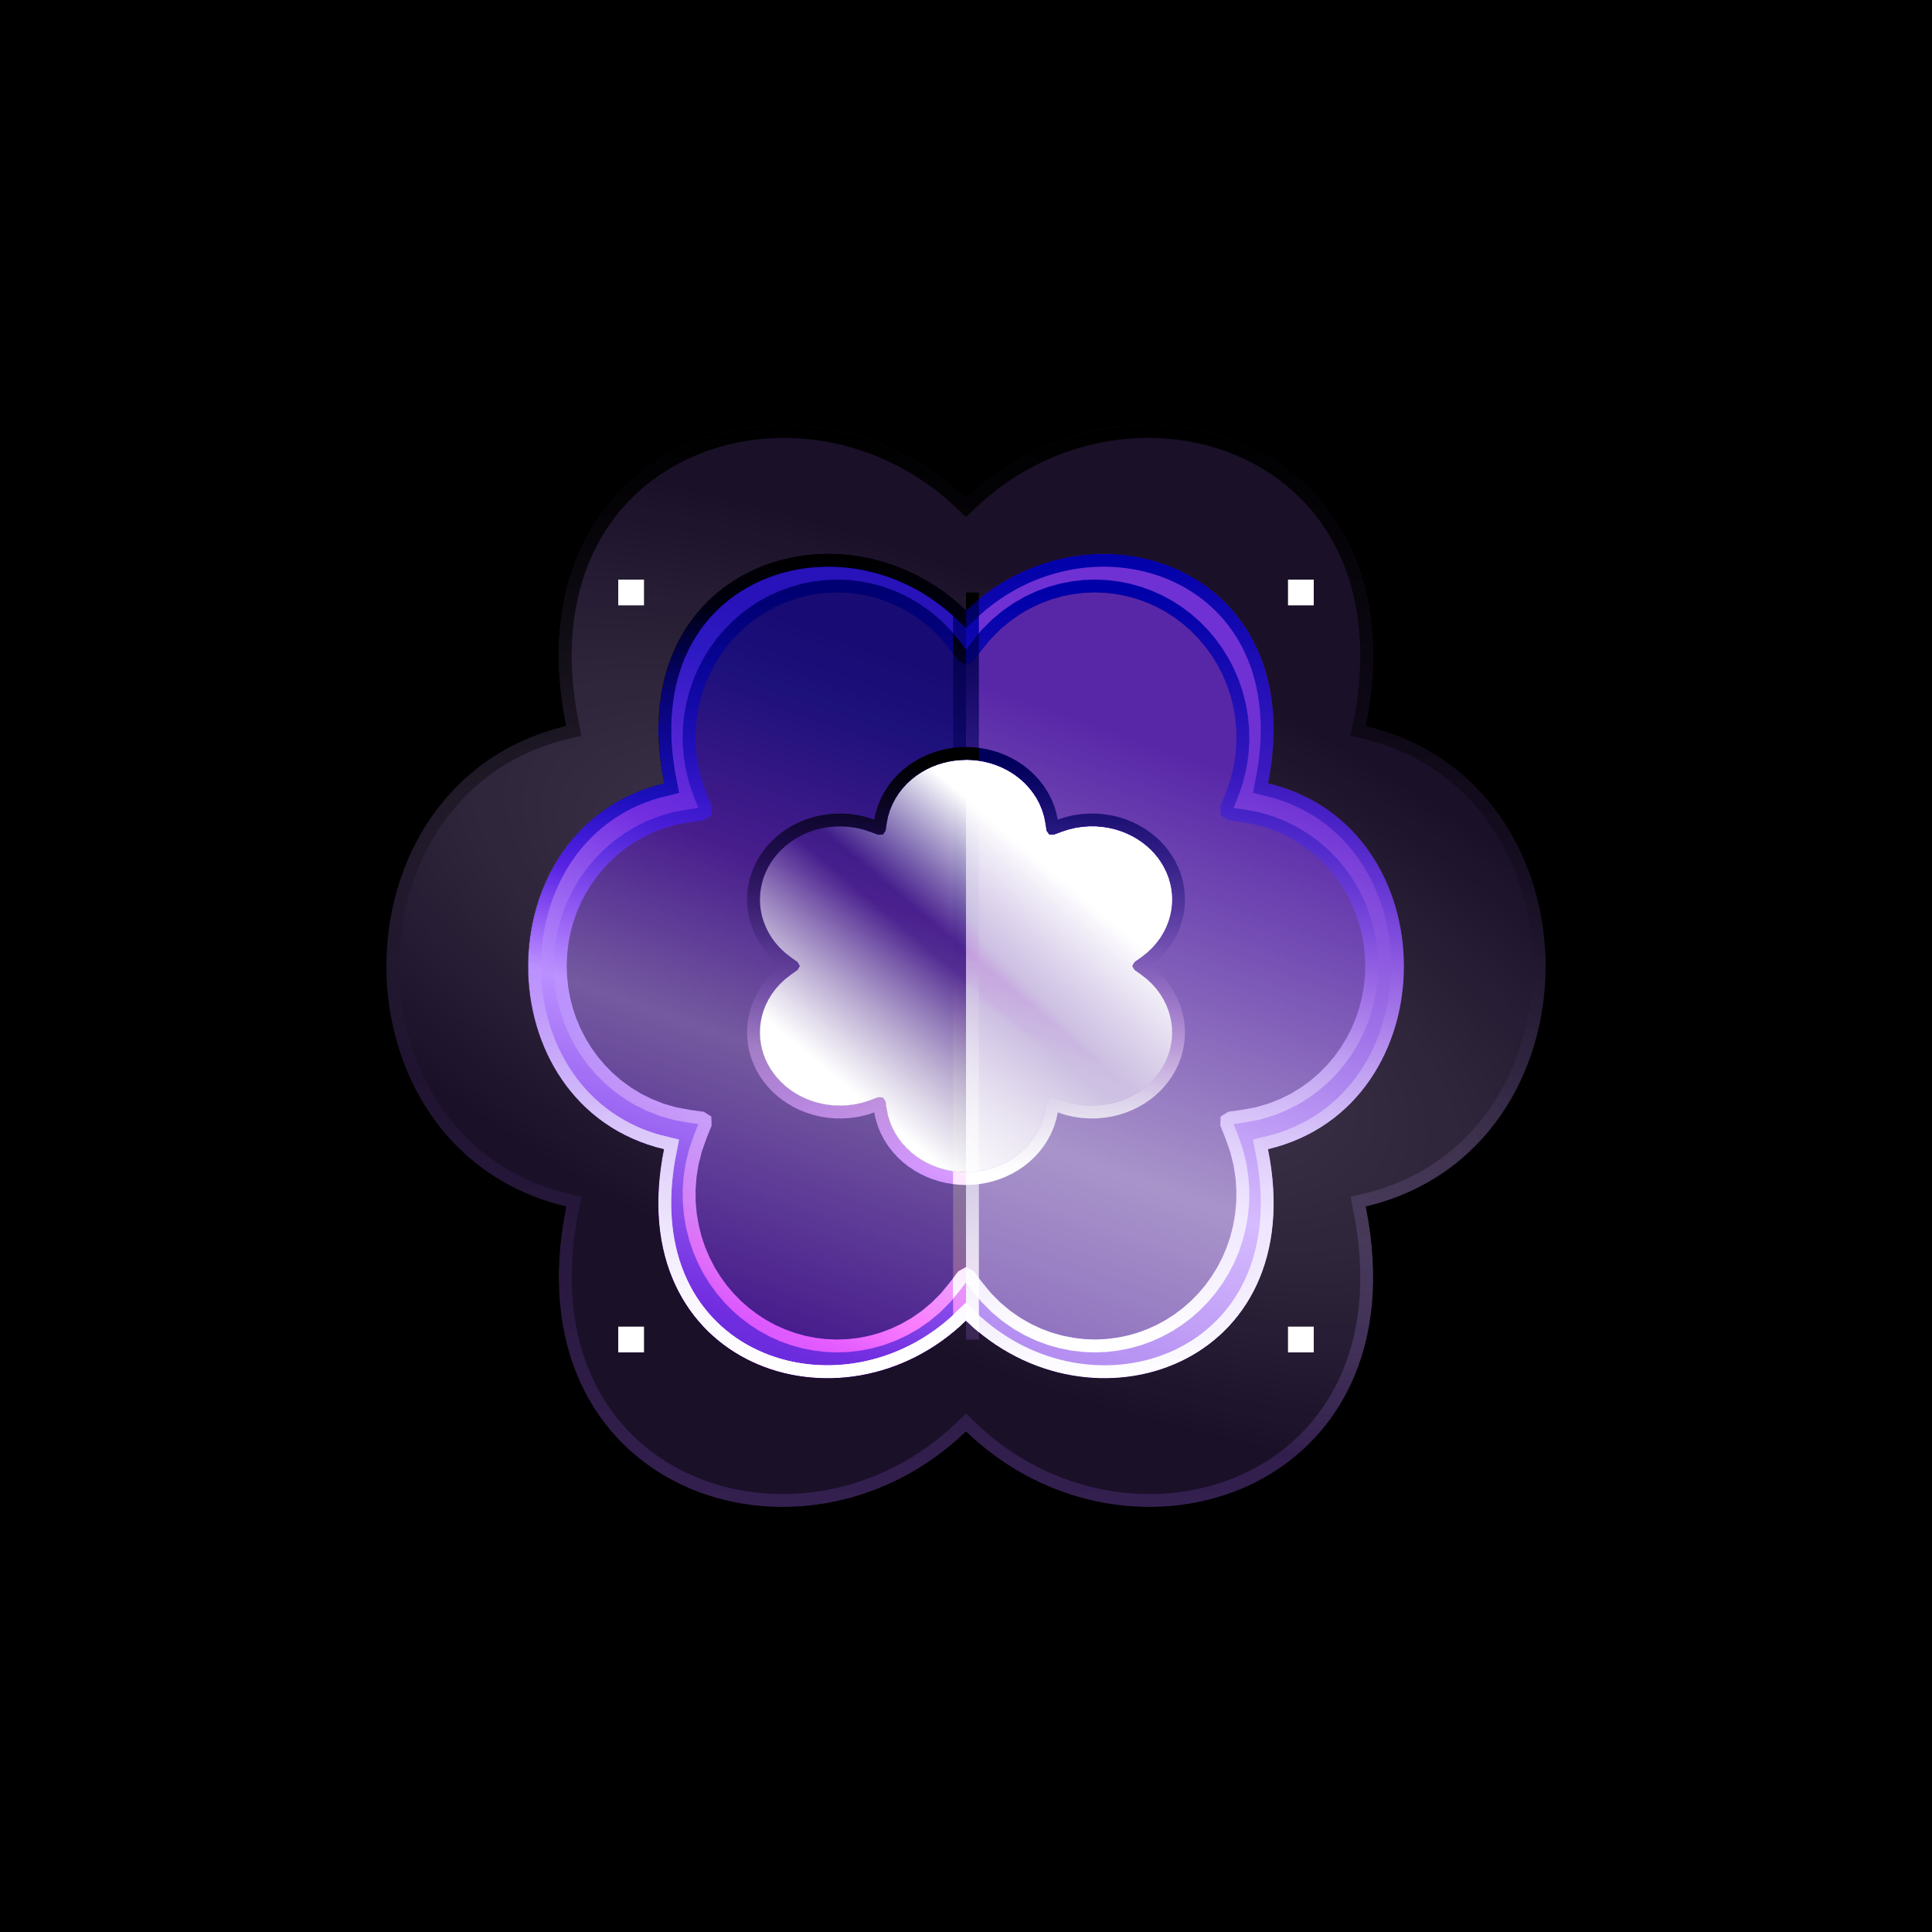
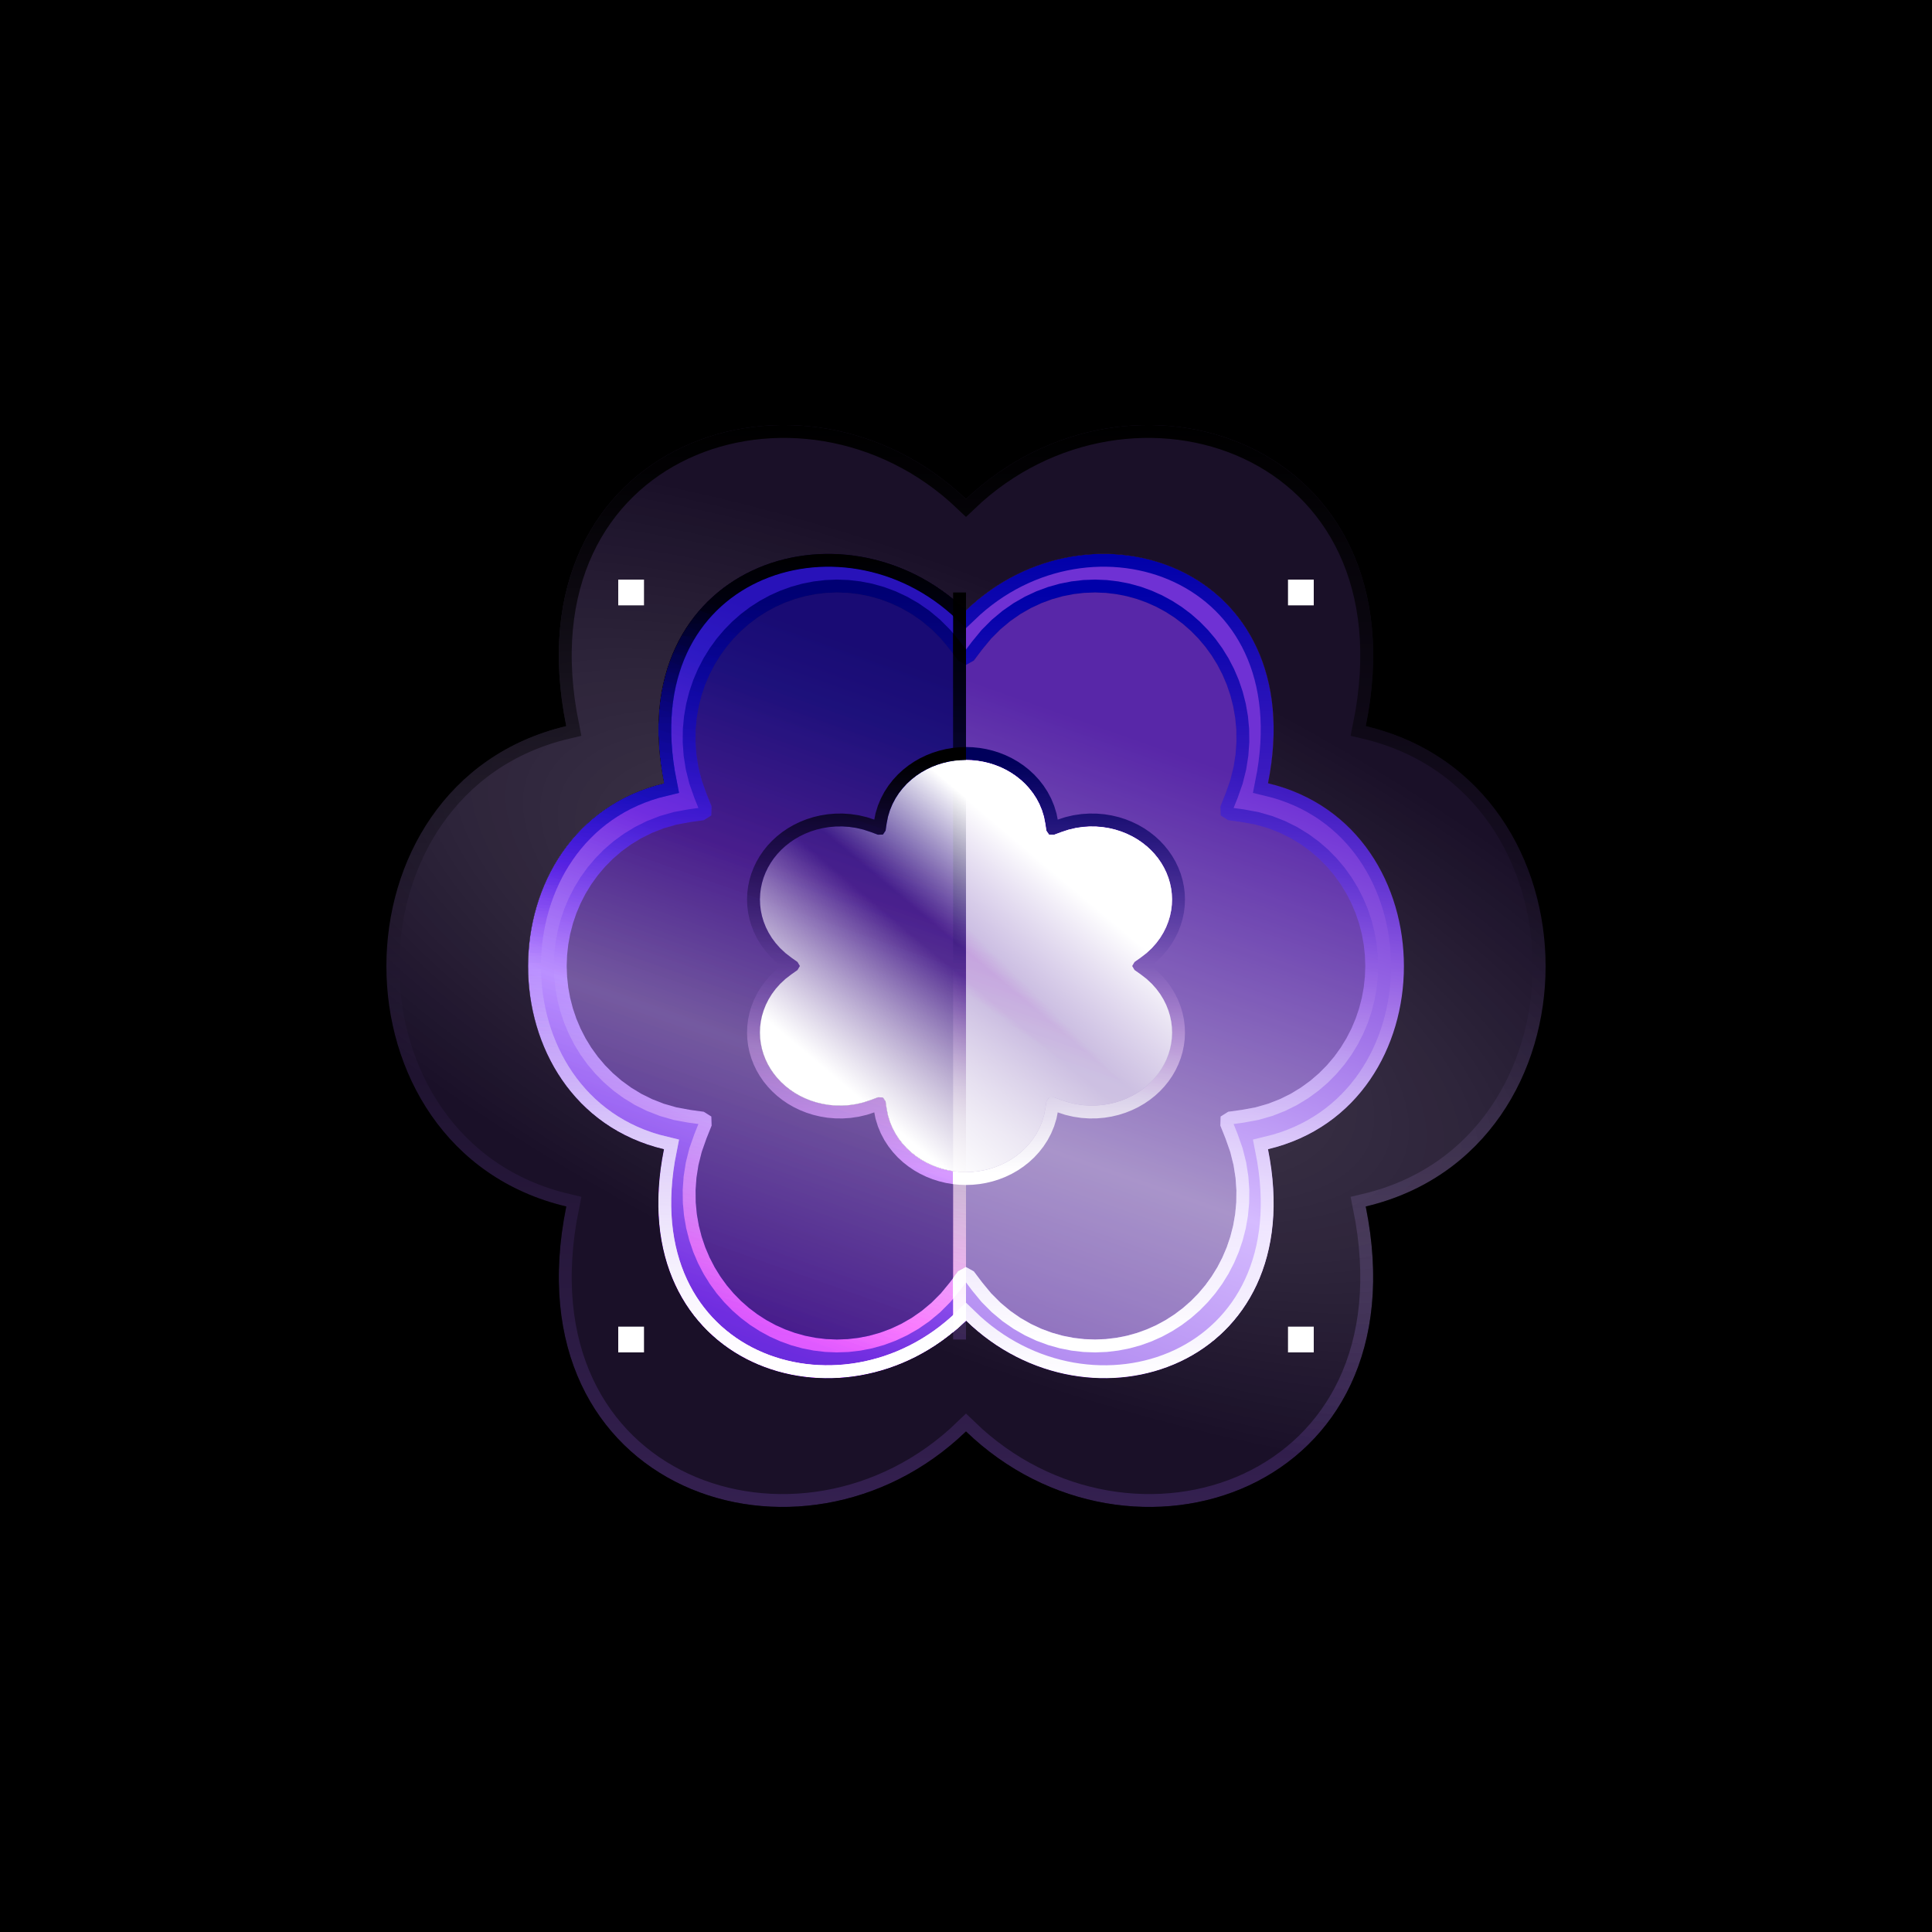
<svg xmlns="http://www.w3.org/2000/svg" width="150" height="150" viewBox="0 0 150 150" fill="none" data-name="D_5 Veteran 500">
  <defs>
    <radialGradient id="hb5r1" cx="0" cy="0" r="1" gradientUnits="userSpaceOnUse" gradientTransform="matrix(-22.143 21 -66.065 -34.133 75 75)">
      <stop stop-color="#FFFFFF" />
      <stop offset="1" stop-color="#FFFFFF" stop-opacity="0" />
    </radialGradient>
    <linearGradient id="hb5g3" x1="75" y1="33" x2="75" y2="117" gradientUnits="userSpaceOnUse">
      <stop offset="0" stop-color="#000000" />
      <stop offset="1" stop-color="#FFFFFF" />
    </linearGradient>
    <clipPath id="hb5c2">
      <path d="M75 38.753C87.724 26.637 110.534 34.19 106.034 56.377C124.655 60.784 124.655 89.265 106.034 93.671C110.534 115.858 87.724 123.411 75 111.137C62.276 123.411 39.466 115.858 43.966 93.671C25.345 89.265 25.345 60.784 43.966 56.377C39.466 34.19 62.276 26.637 75 38.753Z" />
    </clipPath>
    <linearGradient id="hb5l4" x1="96.104" y1="60.136" x2="70.013" y2="134.164" gradientUnits="userSpaceOnUse">
      <stop offset="0" stop-color="#6F31D4" />
      <stop offset="0.412" stop-color="#D5BBFF" />
      <stop offset="1" stop-color="#6F31D4" />
    </linearGradient>
    <linearGradient id="hb5g6" x1="75" y1="43" x2="75" y2="107" gradientUnits="userSpaceOnUse">
      <stop offset="0" stop-color="#000000" />
      <stop offset="1" stop-color="#FFFFFF" />
    </linearGradient>
    <clipPath id="hb5c5">
      <path d="M75 47.383C84.614 38.152 101.848 43.907 98.448 60.811C112.517 64.169 112.517 85.868 98.448 89.225C101.848 106.13 84.614 111.885 75 102.533C65.386 111.885 48.152 106.13 51.552 89.225C37.483 85.868 37.483 64.169 51.552 60.811C48.152 43.907 65.386 38.152 75 47.383Z" />
    </clipPath>
    <linearGradient id="hb5g8" x1="75" y1="43" x2="75" y2="107" gradientUnits="userSpaceOnUse">
      <stop offset="0" stop-color="#000000" />
      <stop offset="1" stop-color="#FFFFFF" />
    </linearGradient>
    <clipPath id="hb5c7">
      <path d="M75 102.533C65.386 111.885 48.152 106.13 51.552 89.225C37.483 85.868 37.483 64.169 51.552 60.811C48.152 43.907 65.386 38.152 75 47.383Z" />
    </clipPath>
    <linearGradient id="hb5g10" x1="75" y1="46" x2="75" y2="104" gradientUnits="userSpaceOnUse">
      <stop offset="0" stop-color="#000000" />
      <stop offset="1" stop-color="#FFFFFF" />
    </linearGradient>
    <clipPath id="hb5c9">
      <path d="M-10 -10H160V160H-10ZM75 51.624L75.606 51.291L76.258 50.428L76.953 49.584L77.684 48.853L78.443 48.22L79.226 47.676L80.029 47.216L80.847 46.834L81.676 46.527L82.512 46.292L83.352 46.127L84.192 46.03L85.029 46L85.858 46.034L86.677 46.132L87.483 46.291L88.271 46.509L89.039 46.787L89.783 47.12L90.5 47.509L91.187 47.951L91.842 48.444L92.46 48.986L93.039 49.576L93.576 50.21L94.068 50.888L94.512 51.606L94.904 52.363L95.243 53.157L95.523 53.984L95.743 54.843L95.898 55.732L95.984 56.648L95.995 57.59L95.927 58.557L95.772 59.546L95.519 60.56L95.153 61.599L94.749 62.608L94.77 63.312L95.355 63.683L96.41 63.829L97.472 64.024L98.456 64.306L99.37 64.663L100.222 65.086L101.012 65.568L101.744 66.102L102.419 66.683L103.035 67.308L103.595 67.97L104.097 68.667L104.541 69.394L104.926 70.146L105.254 70.921L105.522 71.715L105.731 72.523L105.88 73.343L105.97 74.17L106 75L105.97 75.83L105.88 76.657L105.731 77.477L105.522 78.285L105.254 79.079L104.926 79.854L104.541 80.606L104.097 81.333L103.595 82.03L103.035 82.692L102.419 83.317L101.744 83.898L101.012 84.432L100.222 84.914L99.37 85.337L98.456 85.694L97.472 85.976L96.41 86.171L95.355 86.317L94.77 86.688L94.749 87.392L95.153 88.401L95.519 89.44L95.772 90.454L95.927 91.443L95.995 92.41L95.984 93.352L95.898 94.268L95.743 95.157L95.523 96.016L95.243 96.843L94.904 97.637L94.512 98.394L94.068 99.112L93.576 99.79L93.039 100.424L92.46 101.014L91.842 101.556L91.187 102.049L90.5 102.491L89.783 102.88L89.039 103.213L88.271 103.491L87.483 103.709L86.677 103.868L85.858 103.966L85.029 104L84.192 103.97L83.352 103.873L82.512 103.708L81.676 103.473L80.847 103.166L80.029 102.784L79.226 102.324L78.443 101.78L77.684 101.147L76.953 100.416L76.258 99.572L75.606 98.709L75 98.376L74.394 98.709L73.742 99.572L73.047 100.416L72.316 101.147L71.557 101.78L70.774 102.324L69.971 102.784L69.153 103.166L68.324 103.473L67.488 103.708L66.648 103.873L65.808 103.97L64.971 104L64.142 103.966L63.323 103.868L62.517 103.709L61.729 103.491L60.961 103.213L60.217 102.88L59.5 102.491L58.813 102.049L58.158 101.556L57.54 101.014L56.961 100.424L56.424 99.79L55.932 99.112L55.488 98.394L55.096 97.637L54.757 96.843L54.477 96.016L54.257 95.157L54.102 94.268L54.016 93.352L54.005 92.41L54.073 91.443L54.228 90.454L54.481 89.44L54.847 88.401L55.251 87.392L55.23 86.688L54.645 86.317L53.59 86.171L52.528 85.976L51.544 85.694L50.63 85.337L49.778 84.914L48.988 84.432L48.256 83.898L47.581 83.317L46.965 82.692L46.405 82.03L45.903 81.333L45.459 80.606L45.074 79.854L44.746 79.079L44.478 78.285L44.269 77.477L44.12 76.657L44.03 75.83L44 75L44.03 74.17L44.12 73.343L44.269 72.523L44.478 71.715L44.746 70.921L45.074 70.146L45.459 69.394L45.903 68.667L46.405 67.97L46.965 67.308L47.581 66.683L48.256 66.102L48.988 65.568L49.778 65.086L50.63 64.663L51.544 64.306L52.528 64.024L53.59 63.829L54.645 63.683L55.23 63.312L55.251 62.608L54.847 61.599L54.481 60.56L54.228 59.546L54.073 58.557L54.005 57.59L54.016 56.648L54.102 55.732L54.257 54.843L54.477 53.984L54.757 53.157L55.096 52.363L55.488 51.606L55.932 50.888L56.424 50.21L56.961 49.576L57.54 48.986L58.158 48.444L58.813 47.951L59.5 47.509L60.217 47.12L60.961 46.787L61.729 46.509L62.517 46.291L63.323 46.132L64.142 46.034L64.971 46L65.808 46.03L66.648 46.127L67.488 46.292L68.324 46.527L69.153 46.834L69.971 47.216L70.774 47.676L71.557 48.22L72.316 48.853L73.047 49.584L73.742 50.428L74.394 51.291L75 51.624Z" clip-rule="evenodd" fill-rule="evenodd" />
    </clipPath>
    <linearGradient id="hb5g11" x1="75" y1="46" x2="75" y2="104" gradientUnits="userSpaceOnUse">
      <stop offset="0" stop-color="#000000" />
      <stop offset="1" stop-color="#FFFFFF" />
    </linearGradient>
    <linearGradient id="hb5q12" x1="82.008" y1="67.832" x2="67.096" y2="85.56" gradientUnits="userSpaceOnUse">
      <stop offset="0" stop-color="#FFFFFF" />
      <stop offset="0.395" stop-color="#FFFFFF" stop-opacity="0.01" />
      <stop offset="0.465" stop-color="#FFFFFF" stop-opacity="0.01" />
      <stop offset="1" stop-color="#FFFFFF" />
    </linearGradient>
    <linearGradient id="hb5g14" x1="75" y1="59" x2="75" y2="91" gradientUnits="userSpaceOnUse">
      <stop offset="0" stop-color="#000000" />
      <stop offset="1" stop-color="#FFFFFF" />
    </linearGradient>
    <clipPath id="hb5c13">
      <path d="M-10 -10H160V160H-10ZM75 59L75.458 59.015L75.914 59.062L76.366 59.139L76.812 59.247L77.25 59.385L77.678 59.554L78.093 59.753L78.494 59.982L78.878 60.241L79.244 60.53L79.589 60.848L79.909 61.196L80.204 61.574L80.47 61.982L80.703 62.422L80.9 62.894L81.056 63.402L81.163 63.949L81.244 64.494L81.449 64.796L81.837 64.807L82.394 64.599L82.967 64.41L83.526 64.279L84.072 64.199L84.605 64.164L85.125 64.17L85.631 64.214L86.121 64.294L86.595 64.407L87.051 64.552L87.489 64.727L87.907 64.929L88.303 65.158L88.677 65.412L89.027 65.689L89.353 65.988L89.652 66.308L89.924 66.645L90.167 67L90.382 67.37L90.566 67.754L90.719 68.151L90.84 68.557L90.927 68.973L90.981 69.396L91 69.824L90.983 70.256L90.93 70.689L90.839 71.123L90.709 71.554L90.54 71.982L90.329 72.404L90.075 72.819L89.775 73.223L89.426 73.615L89.023 73.992L88.557 74.351L88.081 74.687L87.897 75L88.081 75.313L88.557 75.649L89.023 76.008L89.426 76.385L89.775 76.777L90.075 77.181L90.329 77.596L90.54 78.018L90.709 78.446L90.839 78.877L90.93 79.311L90.983 79.744L91 80.176L90.981 80.604L90.927 81.027L90.84 81.443L90.719 81.849L90.566 82.246L90.382 82.63L90.167 83L89.924 83.355L89.652 83.692L89.353 84.012L89.027 84.311L88.677 84.588L88.303 84.842L87.907 85.071L87.489 85.273L87.051 85.448L86.595 85.593L86.121 85.706L85.631 85.786L85.125 85.83L84.605 85.836L84.072 85.801L83.526 85.721L82.967 85.59L82.394 85.401L81.837 85.193L81.449 85.204L81.244 85.506L81.163 86.051L81.056 86.598L80.9 87.106L80.703 87.578L80.47 88.018L80.204 88.426L79.909 88.804L79.589 89.152L79.244 89.47L78.878 89.759L78.494 90.018L78.093 90.247L77.678 90.446L77.25 90.615L76.812 90.753L76.366 90.861L75.914 90.938L75.458 90.985L75 91L74.542 90.985L74.086 90.938L73.634 90.861L73.188 90.753L72.75 90.615L72.322 90.446L71.907 90.247L71.506 90.018L71.122 89.759L70.756 89.47L70.411 89.152L70.091 88.804L69.796 88.426L69.53 88.018L69.297 87.578L69.1 87.106L68.944 86.598L68.837 86.051L68.756 85.506L68.551 85.204L68.163 85.193L67.606 85.401L67.033 85.59L66.474 85.721L65.928 85.801L65.395 85.836L64.875 85.83L64.369 85.786L63.879 85.706L63.405 85.593L62.949 85.448L62.511 85.273L62.093 85.071L61.697 84.842L61.323 84.588L60.973 84.311L60.647 84.012L60.348 83.692L60.076 83.355L59.833 83L59.618 82.63L59.434 82.246L59.281 81.849L59.16 81.443L59.073 81.027L59.019 80.604L59 80.176L59.017 79.744L59.07 79.311L59.161 78.877L59.291 78.446L59.46 78.018L59.671 77.596L59.925 77.181L60.225 76.777L60.574 76.385L60.977 76.008L61.443 75.649L61.919 75.313L62.103 75L61.919 74.687L61.443 74.351L60.977 73.992L60.574 73.615L60.225 73.223L59.925 72.819L59.671 72.404L59.46 71.982L59.291 71.554L59.161 71.123L59.07 70.689L59.017 70.256L59 69.824L59.019 69.396L59.073 68.973L59.16 68.557L59.281 68.151L59.434 67.754L59.618 67.37L59.833 67L60.076 66.645L60.348 66.308L60.647 65.988L60.973 65.689L61.323 65.412L61.697 65.158L62.093 64.929L62.511 64.727L62.949 64.552L63.405 64.407L63.879 64.294L64.369 64.214L64.875 64.17L65.395 64.164L65.928 64.199L66.474 64.279L67.033 64.41L67.606 64.599L68.163 64.807L68.551 64.796L68.756 64.494L68.837 63.949L68.944 63.402L69.1 62.894L69.297 62.422L69.53 61.982L69.796 61.574L70.091 61.196L70.411 60.848L70.756 60.53L71.122 60.241L71.506 59.982L71.907 59.753L72.322 59.554L72.75 59.385L73.188 59.247L73.634 59.139L74.086 59.062L74.542 59.015L75 59Z" clip-rule="evenodd" fill-rule="evenodd" />
    </clipPath>
  </defs>
  <rect width="150" height="150" fill="#000000" data-l="bg" />
  <path d="M75 38.753C87.724 26.637 110.534 34.19 106.034 56.377C124.655 60.784 124.655 89.265 106.034 93.671C110.534 115.858 87.724 123.411 75 111.137C62.276 123.411 39.466 115.858 43.966 93.671C25.345 89.265 25.345 60.784 43.966 56.377C39.466 34.19 62.276 26.637 75 38.753Z" fill="#A269FF" fill-opacity="0.16" data-n="1" data-l="Plate" />
  <path d="M75 38.753C87.724 26.637 110.534 34.19 106.034 56.377C124.655 60.784 124.655 89.265 106.034 93.671C110.534 115.858 87.724 123.411 75 111.137C62.276 123.411 39.466 115.858 43.966 93.671C25.345 89.265 25.345 60.784 43.966 56.377C39.466 34.19 62.276 26.637 75 38.753Z" fill="url(#hb5r1)" fill-opacity="0.2" data-n="1" data-l="Plate" />
  <path d="M75 38.753C87.724 26.637 110.534 34.19 106.034 56.377C124.655 60.784 124.655 89.265 106.034 93.671C110.534 115.858 87.724 123.411 75 111.137C62.276 123.411 39.466 115.858 43.966 93.671C25.345 89.265 25.345 60.784 43.966 56.377C39.466 34.19 62.276 26.637 75 38.753Z" fill="none" stroke="url(#hb5g3)" stroke-width="2" clip-path="url(#hb5c2)" style="mix-blend-mode:overlay" data-n="1" data-l="Plate" />
  <path d="M75 47.383C84.614 38.152 101.848 43.907 98.448 60.811C112.517 64.169 112.517 85.868 98.448 89.225C101.848 106.13 84.614 111.885 75 102.533C65.386 111.885 48.152 106.13 51.552 89.225C37.483 85.868 37.483 64.169 51.552 60.811C48.152 43.907 65.386 38.152 75 47.383Z" fill="url(#hb5l4)" data-n="2" data-l="Gem" />
  <path d="M75 47.383C84.614 38.152 101.848 43.907 98.448 60.811C112.517 64.169 112.517 85.868 98.448 89.225C101.848 106.13 84.614 111.885 75 102.533C65.386 111.885 48.152 106.13 51.552 89.225C37.483 85.868 37.483 64.169 51.552 60.811C48.152 43.907 65.386 38.152 75 47.383Z" fill="none" stroke="url(#hb5g6)" stroke-width="2" clip-path="url(#hb5c5)" style="mix-blend-mode:overlay" data-n="2" data-l="Gem" />
  <path d="M75 102.533C65.386 111.885 48.152 106.13 51.552 89.225C37.483 85.868 37.483 64.169 51.552 60.811C48.152 43.907 65.386 38.152 75 47.383Z" fill="#000000" fill-opacity="0.64" style="mix-blend-mode:overlay" data-n="3" data-l="Gem facet" />
  <path d="M75 102.533C65.386 111.885 48.152 106.13 51.552 89.225C37.483 85.868 37.483 64.169 51.552 60.811C48.152 43.907 65.386 38.152 75 47.383Z" fill="none" stroke="url(#hb5g8)" stroke-width="2" clip-path="url(#hb5c7)" style="mix-blend-mode:overlay" data-n="3" data-l="Gem facet" />
  <path d="M75 51.624L75.606 51.291L76.258 50.428L76.953 49.584L77.684 48.853L78.443 48.22L79.226 47.676L80.029 47.216L80.847 46.834L81.676 46.527L82.512 46.292L83.352 46.127L84.192 46.03L85.029 46L85.858 46.034L86.677 46.132L87.483 46.291L88.271 46.509L89.039 46.787L89.783 47.12L90.5 47.509L91.187 47.951L91.842 48.444L92.46 48.986L93.039 49.576L93.576 50.21L94.068 50.888L94.512 51.606L94.904 52.363L95.243 53.157L95.523 53.984L95.743 54.843L95.898 55.732L95.984 56.648L95.995 57.59L95.927 58.557L95.772 59.546L95.519 60.56L95.153 61.599L94.749 62.608L94.77 63.312L95.355 63.683L96.41 63.829L97.472 64.024L98.456 64.306L99.37 64.663L100.222 65.086L101.012 65.568L101.744 66.102L102.419 66.683L103.035 67.308L103.595 67.97L104.097 68.667L104.541 69.394L104.926 70.146L105.254 70.921L105.522 71.715L105.731 72.523L105.88 73.343L105.97 74.17L106 75L105.97 75.83L105.88 76.657L105.731 77.477L105.522 78.285L105.254 79.079L104.926 79.854L104.541 80.606L104.097 81.333L103.595 82.03L103.035 82.692L102.419 83.317L101.744 83.898L101.012 84.432L100.222 84.914L99.37 85.337L98.456 85.694L97.472 85.976L96.41 86.171L95.355 86.317L94.77 86.688L94.749 87.392L95.153 88.401L95.519 89.44L95.772 90.454L95.927 91.443L95.995 92.41L95.984 93.352L95.898 94.268L95.743 95.157L95.523 96.016L95.243 96.843L94.904 97.637L94.512 98.394L94.068 99.112L93.576 99.79L93.039 100.424L92.46 101.014L91.842 101.556L91.187 102.049L90.5 102.491L89.783 102.88L89.039 103.213L88.271 103.491L87.483 103.709L86.677 103.868L85.858 103.966L85.029 104L84.192 103.97L83.352 103.873L82.512 103.708L81.676 103.473L80.847 103.166L80.029 102.784L79.226 102.324L78.443 101.78L77.684 101.147L76.953 100.416L76.258 99.572L75.606 98.709L75 98.376L74.394 98.709L73.742 99.572L73.047 100.416L72.316 101.147L71.557 101.78L70.774 102.324L69.971 102.784L69.153 103.166L68.324 103.473L67.488 103.708L66.648 103.873L65.808 103.97L64.971 104L64.142 103.966L63.323 103.868L62.517 103.709L61.729 103.491L60.961 103.213L60.217 102.88L59.5 102.491L58.813 102.049L58.158 101.556L57.54 101.014L56.961 100.424L56.424 99.79L55.932 99.112L55.488 98.394L55.096 97.637L54.757 96.843L54.477 96.016L54.257 95.157L54.102 94.268L54.016 93.352L54.005 92.41L54.073 91.443L54.228 90.454L54.481 89.44L54.847 88.401L55.251 87.392L55.23 86.688L54.645 86.317L53.59 86.171L52.528 85.976L51.544 85.694L50.63 85.337L49.778 84.914L48.988 84.432L48.256 83.898L47.581 83.317L46.965 82.692L46.405 82.03L45.903 81.333L45.459 80.606L45.074 79.854L44.746 79.079L44.478 78.285L44.269 77.477L44.12 76.657L44.03 75.83L44 75L44.03 74.17L44.12 73.343L44.269 72.523L44.478 71.715L44.746 70.921L45.074 70.146L45.459 69.394L45.903 68.667L46.405 67.97L46.965 67.308L47.581 66.683L48.256 66.102L48.988 65.568L49.778 65.086L50.63 64.663L51.544 64.306L52.528 64.024L53.59 63.829L54.645 63.683L55.23 63.312L55.251 62.608L54.847 61.599L54.481 60.56L54.228 59.546L54.073 58.557L54.005 57.59L54.016 56.648L54.102 55.732L54.257 54.843L54.477 53.984L54.757 53.157L55.096 52.363L55.488 51.606L55.932 50.888L56.424 50.21L56.961 49.576L57.54 48.986L58.158 48.444L58.813 47.951L59.5 47.509L60.217 47.12L60.961 46.787L61.729 46.509L62.517 46.291L63.323 46.132L64.142 46.034L64.971 46L65.808 46.03L66.648 46.127L67.488 46.292L68.324 46.527L69.153 46.834L69.971 47.216L70.774 47.676L71.557 48.22L72.316 48.853L73.047 49.584L73.742 50.428L74.394 51.291L75 51.624Z" fill="#000000" fill-opacity="0.21" data-n="4" data-l="Recess" />
  <path d="M75 51.624L75.606 51.291L76.258 50.428L76.953 49.584L77.684 48.853L78.443 48.22L79.226 47.676L80.029 47.216L80.847 46.834L81.676 46.527L82.512 46.292L83.352 46.127L84.192 46.03L85.029 46L85.858 46.034L86.677 46.132L87.483 46.291L88.271 46.509L89.039 46.787L89.783 47.12L90.5 47.509L91.187 47.951L91.842 48.444L92.46 48.986L93.039 49.576L93.576 50.21L94.068 50.888L94.512 51.606L94.904 52.363L95.243 53.157L95.523 53.984L95.743 54.843L95.898 55.732L95.984 56.648L95.995 57.59L95.927 58.557L95.772 59.546L95.519 60.56L95.153 61.599L94.749 62.608L94.77 63.312L95.355 63.683L96.41 63.829L97.472 64.024L98.456 64.306L99.37 64.663L100.222 65.086L101.012 65.568L101.744 66.102L102.419 66.683L103.035 67.308L103.595 67.97L104.097 68.667L104.541 69.394L104.926 70.146L105.254 70.921L105.522 71.715L105.731 72.523L105.88 73.343L105.97 74.17L106 75L105.97 75.83L105.88 76.657L105.731 77.477L105.522 78.285L105.254 79.079L104.926 79.854L104.541 80.606L104.097 81.333L103.595 82.03L103.035 82.692L102.419 83.317L101.744 83.898L101.012 84.432L100.222 84.914L99.37 85.337L98.456 85.694L97.472 85.976L96.41 86.171L95.355 86.317L94.77 86.688L94.749 87.392L95.153 88.401L95.519 89.44L95.772 90.454L95.927 91.443L95.995 92.41L95.984 93.352L95.898 94.268L95.743 95.157L95.523 96.016L95.243 96.843L94.904 97.637L94.512 98.394L94.068 99.112L93.576 99.79L93.039 100.424L92.46 101.014L91.842 101.556L91.187 102.049L90.5 102.491L89.783 102.88L89.039 103.213L88.271 103.491L87.483 103.709L86.677 103.868L85.858 103.966L85.029 104L84.192 103.97L83.352 103.873L82.512 103.708L81.676 103.473L80.847 103.166L80.029 102.784L79.226 102.324L78.443 101.78L77.684 101.147L76.953 100.416L76.258 99.572L75.606 98.709L75 98.376L74.394 98.709L73.742 99.572L73.047 100.416L72.316 101.147L71.557 101.78L70.774 102.324L69.971 102.784L69.153 103.166L68.324 103.473L67.488 103.708L66.648 103.873L65.808 103.97L64.971 104L64.142 103.966L63.323 103.868L62.517 103.709L61.729 103.491L60.961 103.213L60.217 102.88L59.5 102.491L58.813 102.049L58.158 101.556L57.54 101.014L56.961 100.424L56.424 99.79L55.932 99.112L55.488 98.394L55.096 97.637L54.757 96.843L54.477 96.016L54.257 95.157L54.102 94.268L54.016 93.352L54.005 92.41L54.073 91.443L54.228 90.454L54.481 89.44L54.847 88.401L55.251 87.392L55.23 86.688L54.645 86.317L53.59 86.171L52.528 85.976L51.544 85.694L50.63 85.337L49.778 84.914L48.988 84.432L48.256 83.898L47.581 83.317L46.965 82.692L46.405 82.03L45.903 81.333L45.459 80.606L45.074 79.854L44.746 79.079L44.478 78.285L44.269 77.477L44.12 76.657L44.03 75.83L44 75L44.03 74.17L44.12 73.343L44.269 72.523L44.478 71.715L44.746 70.921L45.074 70.146L45.459 69.394L45.903 68.667L46.405 67.97L46.965 67.308L47.581 66.683L48.256 66.102L48.988 65.568L49.778 65.086L50.63 64.663L51.544 64.306L52.528 64.024L53.59 63.829L54.645 63.683L55.23 63.312L55.251 62.608L54.847 61.599L54.481 60.56L54.228 59.546L54.073 58.557L54.005 57.59L54.016 56.648L54.102 55.732L54.257 54.843L54.477 53.984L54.757 53.157L55.096 52.363L55.488 51.606L55.932 50.888L56.424 50.21L56.961 49.576L57.54 48.986L58.158 48.444L58.813 47.951L59.5 47.509L60.217 47.12L60.961 46.787L61.729 46.509L62.517 46.291L63.323 46.132L64.142 46.034L64.971 46L65.808 46.03L66.648 46.127L67.488 46.292L68.324 46.527L69.153 46.834L69.971 47.216L70.774 47.676L71.557 48.22L72.316 48.853L73.047 49.584L73.742 50.428L74.394 51.291L75 51.624Z" fill="none" stroke="url(#hb5g10)" stroke-width="2" clip-path="url(#hb5c9)" style="mix-blend-mode:overlay" data-n="4" data-l="Recess" />
  <path d="M75 51.624L75 51.291L75 50.428L75 49.584L75 48.853L75 48.22L75 47.676L75 47.216L75 46.834L75 46.527L75 46.292L75 46.127L75 46.03L75 46L75 46.034L75 46.132L75 46.291L75 46.509L75 46.787L75 47.12L75 47.509L75 47.951L75 48.444L75 48.986L75 49.576L75 50.21L75 50.888L75 51.606L75 52.363L75 53.157L75 53.984L75 54.843L75 55.732L75 56.648L75 57.59L75 58.557L75 59.546L75 60.56L75 61.599L75 62.608L75 63.312L75 63.683L75 63.829L75 64.024L75 64.306L75 64.663L75 65.086L75 65.568L75 66.102L75 66.683L75 67.308L75 67.97L75 68.667L75 69.394L75 70.146L75 70.921L75 71.715L75 72.523L75 73.343L75 74.17L75 75L75 75.83L75 76.657L75 77.477L75 78.285L75 79.079L75 79.854L75 80.606L75 81.333L75 82.03L75 82.692L75 83.317L75 83.898L75 84.432L75 84.914L75 85.337L75 85.694L75 85.976L75 86.171L75 86.317L75 86.688L75 87.392L75 88.401L75 89.44L75 90.454L75 91.443L75 92.41L75 93.352L75 94.268L75 95.157L75 96.016L75 96.843L75 97.637L75 98.394L75 99.112L75 99.79L75 100.424L75 101.014L75 101.556L75 102.049L75 102.491L75 102.88L75 103.213L75 103.491L75 103.709L75 103.868L75 103.966L75 104L75 103.97L75 103.873L75 103.708L75 103.473L75 103.166L75 102.784L75 102.324L75 101.78L75 101.147L75 100.416L75 99.572L75 98.709L75 98.376L74.394 98.709L73.742 99.572L73.047 100.416L72.316 101.147L71.557 101.78L70.774 102.324L69.971 102.784L69.153 103.166L68.324 103.473L67.488 103.708L66.648 103.873L65.808 103.97L64.971 104L64.142 103.966L63.323 103.868L62.517 103.709L61.729 103.491L60.961 103.213L60.217 102.88L59.5 102.491L58.813 102.049L58.158 101.556L57.54 101.014L56.961 100.424L56.424 99.79L55.932 99.112L55.488 98.394L55.096 97.637L54.757 96.843L54.477 96.016L54.257 95.157L54.102 94.268L54.016 93.352L54.005 92.41L54.073 91.443L54.228 90.454L54.481 89.44L54.847 88.401L55.251 87.392L55.23 86.688L54.645 86.317L53.59 86.171L52.528 85.976L51.544 85.694L50.63 85.337L49.778 84.914L48.988 84.432L48.256 83.898L47.581 83.317L46.965 82.692L46.405 82.03L45.903 81.333L45.459 80.606L45.074 79.854L44.746 79.079L44.478 78.285L44.269 77.477L44.12 76.657L44.03 75.83L44 75L44.03 74.17L44.12 73.343L44.269 72.523L44.478 71.715L44.746 70.921L45.074 70.146L45.459 69.394L45.903 68.667L46.405 67.97L46.965 67.308L47.581 66.683L48.256 66.102L48.988 65.568L49.778 65.086L50.63 64.663L51.544 64.306L52.528 64.024L53.59 63.829L54.645 63.683L55.23 63.312L55.251 62.608L54.847 61.599L54.481 60.56L54.228 59.546L54.073 58.557L54.005 57.59L54.016 56.648L54.102 55.732L54.257 54.843L54.477 53.984L54.757 53.157L55.096 52.363L55.488 51.606L55.932 50.888L56.424 50.21L56.961 49.576L57.54 48.986L58.158 48.444L58.813 47.951L59.5 47.509L60.217 47.12L60.961 46.787L61.729 46.509L62.517 46.291L63.323 46.132L64.142 46.034L64.971 46L65.808 46.03L66.648 46.127L67.488 46.292L68.324 46.527L69.153 46.834L69.971 47.216L70.774 47.676L71.557 48.22L72.316 48.853L73.047 49.584L73.742 50.428L74.394 51.291L75 51.624Z" fill="#000000" fill-opacity="0.21" data-n="5" data-l="Left facet" />
-   <path d="M75 46H76V104H75Z" fill="url(#hb5g11)" style="mix-blend-mode:overlay" data-n="6" data-l="Facet seam" />
+   <path d="M74 46H75V104H74Z" fill="url(#hb5g11)" style="mix-blend-mode:overlay" data-n="6" data-l="Facet seam" />
  <path d="M75 59L75.458 59.015L75.914 59.062L76.366 59.139L76.812 59.247L77.25 59.385L77.678 59.554L78.093 59.753L78.494 59.982L78.878 60.241L79.244 60.53L79.589 60.848L79.909 61.196L80.204 61.574L80.47 61.982L80.703 62.422L80.9 62.894L81.056 63.402L81.163 63.949L81.244 64.494L81.449 64.796L81.837 64.807L82.394 64.599L82.967 64.41L83.526 64.279L84.072 64.199L84.605 64.164L85.125 64.17L85.631 64.214L86.121 64.294L86.595 64.407L87.051 64.552L87.489 64.727L87.907 64.929L88.303 65.158L88.677 65.412L89.027 65.689L89.353 65.988L89.652 66.308L89.924 66.645L90.167 67L90.382 67.37L90.566 67.754L90.719 68.151L90.84 68.557L90.927 68.973L90.981 69.396L91 69.824L90.983 70.256L90.93 70.689L90.839 71.123L90.709 71.554L90.54 71.982L90.329 72.404L90.075 72.819L89.775 73.223L89.426 73.615L89.023 73.992L88.557 74.351L88.081 74.687L87.897 75L88.081 75.313L88.557 75.649L89.023 76.008L89.426 76.385L89.775 76.777L90.075 77.181L90.329 77.596L90.54 78.018L90.709 78.446L90.839 78.877L90.93 79.311L90.983 79.744L91 80.176L90.981 80.604L90.927 81.027L90.84 81.443L90.719 81.849L90.566 82.246L90.382 82.63L90.167 83L89.924 83.355L89.652 83.692L89.353 84.012L89.027 84.311L88.677 84.588L88.303 84.842L87.907 85.071L87.489 85.273L87.051 85.448L86.595 85.593L86.121 85.706L85.631 85.786L85.125 85.83L84.605 85.836L84.072 85.801L83.526 85.721L82.967 85.59L82.394 85.401L81.837 85.193L81.449 85.204L81.244 85.506L81.163 86.051L81.056 86.598L80.9 87.106L80.703 87.578L80.47 88.018L80.204 88.426L79.909 88.804L79.589 89.152L79.244 89.47L78.878 89.759L78.494 90.018L78.093 90.247L77.678 90.446L77.25 90.615L76.812 90.753L76.366 90.861L75.914 90.938L75.458 90.985L75 91L74.542 90.985L74.086 90.938L73.634 90.861L73.188 90.753L72.75 90.615L72.322 90.446L71.907 90.247L71.506 90.018L71.122 89.759L70.756 89.47L70.411 89.152L70.091 88.804L69.796 88.426L69.53 88.018L69.297 87.578L69.1 87.106L68.944 86.598L68.837 86.051L68.756 85.506L68.551 85.204L68.163 85.193L67.606 85.401L67.033 85.59L66.474 85.721L65.928 85.801L65.395 85.836L64.875 85.83L64.369 85.786L63.879 85.706L63.405 85.593L62.949 85.448L62.511 85.273L62.093 85.071L61.697 84.842L61.323 84.588L60.973 84.311L60.647 84.012L60.348 83.692L60.076 83.355L59.833 83L59.618 82.63L59.434 82.246L59.281 81.849L59.16 81.443L59.073 81.027L59.019 80.604L59 80.176L59.017 79.744L59.07 79.311L59.161 78.877L59.291 78.446L59.46 78.018L59.671 77.596L59.925 77.181L60.225 76.777L60.574 76.385L60.977 76.008L61.443 75.649L61.919 75.313L62.103 75L61.919 74.687L61.443 74.351L60.977 73.992L60.574 73.615L60.225 73.223L59.925 72.819L59.671 72.404L59.46 71.982L59.291 71.554L59.161 71.123L59.07 70.689L59.017 70.256L59 69.824L59.019 69.396L59.073 68.973L59.16 68.557L59.281 68.151L59.434 67.754L59.618 67.37L59.833 67L60.076 66.645L60.348 66.308L60.647 65.988L60.973 65.689L61.323 65.412L61.697 65.158L62.093 64.929L62.511 64.727L62.949 64.552L63.405 64.407L63.879 64.294L64.369 64.214L64.875 64.17L65.395 64.164L65.928 64.199L66.474 64.279L67.033 64.41L67.606 64.599L68.163 64.807L68.551 64.796L68.756 64.494L68.837 63.949L68.944 63.402L69.1 62.894L69.297 62.422L69.53 61.982L69.796 61.574L70.091 61.196L70.411 60.848L70.756 60.53L71.122 60.241L71.506 59.982L71.907 59.753L72.322 59.554L72.75 59.385L73.188 59.247L73.634 59.139L74.086 59.062L74.542 59.015L75 59Z" fill="url(#hb5q12)" data-n="7" data-l="Glass" />
  <path d="M75 59L75.458 59.015L75.914 59.062L76.366 59.139L76.812 59.247L77.25 59.385L77.678 59.554L78.093 59.753L78.494 59.982L78.878 60.241L79.244 60.53L79.589 60.848L79.909 61.196L80.204 61.574L80.47 61.982L80.703 62.422L80.9 62.894L81.056 63.402L81.163 63.949L81.244 64.494L81.449 64.796L81.837 64.807L82.394 64.599L82.967 64.41L83.526 64.279L84.072 64.199L84.605 64.164L85.125 64.17L85.631 64.214L86.121 64.294L86.595 64.407L87.051 64.552L87.489 64.727L87.907 64.929L88.303 65.158L88.677 65.412L89.027 65.689L89.353 65.988L89.652 66.308L89.924 66.645L90.167 67L90.382 67.37L90.566 67.754L90.719 68.151L90.84 68.557L90.927 68.973L90.981 69.396L91 69.824L90.983 70.256L90.93 70.689L90.839 71.123L90.709 71.554L90.54 71.982L90.329 72.404L90.075 72.819L89.775 73.223L89.426 73.615L89.023 73.992L88.557 74.351L88.081 74.687L87.897 75L88.081 75.313L88.557 75.649L89.023 76.008L89.426 76.385L89.775 76.777L90.075 77.181L90.329 77.596L90.54 78.018L90.709 78.446L90.839 78.877L90.93 79.311L90.983 79.744L91 80.176L90.981 80.604L90.927 81.027L90.84 81.443L90.719 81.849L90.566 82.246L90.382 82.63L90.167 83L89.924 83.355L89.652 83.692L89.353 84.012L89.027 84.311L88.677 84.588L88.303 84.842L87.907 85.071L87.489 85.273L87.051 85.448L86.595 85.593L86.121 85.706L85.631 85.786L85.125 85.83L84.605 85.836L84.072 85.801L83.526 85.721L82.967 85.59L82.394 85.401L81.837 85.193L81.449 85.204L81.244 85.506L81.163 86.051L81.056 86.598L80.9 87.106L80.703 87.578L80.47 88.018L80.204 88.426L79.909 88.804L79.589 89.152L79.244 89.47L78.878 89.759L78.494 90.018L78.093 90.247L77.678 90.446L77.25 90.615L76.812 90.753L76.366 90.861L75.914 90.938L75.458 90.985L75 91L74.542 90.985L74.086 90.938L73.634 90.861L73.188 90.753L72.75 90.615L72.322 90.446L71.907 90.247L71.506 90.018L71.122 89.759L70.756 89.47L70.411 89.152L70.091 88.804L69.796 88.426L69.53 88.018L69.297 87.578L69.1 87.106L68.944 86.598L68.837 86.051L68.756 85.506L68.551 85.204L68.163 85.193L67.606 85.401L67.033 85.59L66.474 85.721L65.928 85.801L65.395 85.836L64.875 85.83L64.369 85.786L63.879 85.706L63.405 85.593L62.949 85.448L62.511 85.273L62.093 85.071L61.697 84.842L61.323 84.588L60.973 84.311L60.647 84.012L60.348 83.692L60.076 83.355L59.833 83L59.618 82.63L59.434 82.246L59.281 81.849L59.16 81.443L59.073 81.027L59.019 80.604L59 80.176L59.017 79.744L59.07 79.311L59.161 78.877L59.291 78.446L59.46 78.018L59.671 77.596L59.925 77.181L60.225 76.777L60.574 76.385L60.977 76.008L61.443 75.649L61.919 75.313L62.103 75L61.919 74.687L61.443 74.351L60.977 73.992L60.574 73.615L60.225 73.223L59.925 72.819L59.671 72.404L59.46 71.982L59.291 71.554L59.161 71.123L59.07 70.689L59.017 70.256L59 69.824L59.019 69.396L59.073 68.973L59.16 68.557L59.281 68.151L59.434 67.754L59.618 67.37L59.833 67L60.076 66.645L60.348 66.308L60.647 65.988L60.973 65.689L61.323 65.412L61.697 65.158L62.093 64.929L62.511 64.727L62.949 64.552L63.405 64.407L63.879 64.294L64.369 64.214L64.875 64.17L65.395 64.164L65.928 64.199L66.474 64.279L67.033 64.41L67.606 64.599L68.163 64.807L68.551 64.796L68.756 64.494L68.837 63.949L68.944 63.402L69.1 62.894L69.297 62.422L69.53 61.982L69.796 61.574L70.091 61.196L70.411 60.848L70.756 60.53L71.122 60.241L71.506 59.982L71.907 59.753L72.322 59.554L72.75 59.385L73.188 59.247L73.634 59.139L74.086 59.062L74.542 59.015L75 59Z" fill="none" stroke="url(#hb5g14)" stroke-width="2" clip-path="url(#hb5c13)" style="mix-blend-mode:overlay" data-n="7" data-l="Glass" />
  <path d="M75 59L75.458 59.015L75.914 59.062L76.366 59.139L76.812 59.247L77.25 59.385L77.678 59.554L78.093 59.753L78.494 59.982L78.878 60.241L79.244 60.53L79.589 60.848L79.909 61.196L80.204 61.574L80.47 61.982L80.703 62.422L80.9 62.894L81.056 63.402L81.163 63.949L81.244 64.494L81.449 64.796L81.837 64.807L82.394 64.599L82.967 64.41L83.526 64.279L84.072 64.199L84.605 64.164L85.125 64.17L85.631 64.214L86.121 64.294L86.595 64.407L87.051 64.552L87.489 64.727L87.907 64.929L88.303 65.158L88.677 65.412L89.027 65.689L89.353 65.988L89.652 66.308L89.924 66.645L90.167 67L90.382 67.37L90.566 67.754L90.719 68.151L90.84 68.557L90.927 68.973L90.981 69.396L91 69.824L90.983 70.256L90.93 70.689L90.839 71.123L90.709 71.554L90.54 71.982L90.329 72.404L90.075 72.819L89.775 73.223L89.426 73.615L89.023 73.992L88.557 74.351L88.081 74.687L87.897 75L88.081 75.313L88.557 75.649L89.023 76.008L89.426 76.385L89.775 76.777L90.075 77.181L90.329 77.596L90.54 78.018L90.709 78.446L90.839 78.877L90.93 79.311L90.983 79.744L91 80.176L90.981 80.604L90.927 81.027L90.84 81.443L90.719 81.849L90.566 82.246L90.382 82.63L90.167 83L89.924 83.355L89.652 83.692L89.353 84.012L89.027 84.311L88.677 84.588L88.303 84.842L87.907 85.071L87.489 85.273L87.051 85.448L86.595 85.593L86.121 85.706L85.631 85.786L85.125 85.83L84.605 85.836L84.072 85.801L83.526 85.721L82.967 85.59L82.394 85.401L81.837 85.193L81.449 85.204L81.244 85.506L81.163 86.051L81.056 86.598L80.9 87.106L80.703 87.578L80.47 88.018L80.204 88.426L79.909 88.804L79.589 89.152L79.244 89.47L78.878 89.759L78.494 90.018L78.093 90.247L77.678 90.446L77.25 90.615L76.812 90.753L76.366 90.861L75.914 90.938L75.458 90.985L75 91L75 90.985L75 90.938L75 90.861L75 90.753L75 90.615L75 90.446L75 90.247L75 90.018L75 89.759L75 89.47L75 89.152L75 88.804L75 88.426L75 88.018L75 87.578L75 87.106L75 86.598L75 86.051L75 85.506L75 85.204L75 85.193L75 85.401L75 85.59L75 85.721L75 85.801L75 85.836L75 85.83L75 85.786L75 85.706L75 85.593L75 85.448L75 85.273L75 85.071L75 84.842L75 84.588L75 84.311L75 84.012L75 83.692L75 83.355L75 83L75 82.63L75 82.246L75 81.849L75 81.443L75 81.027L75 80.604L75 80.176L75 79.744L75 79.311L75 78.877L75 78.446L75 78.018L75 77.596L75 77.181L75 76.777L75 76.385L75 76.008L75 75.649L75 75.313L75 75L75 74.687L75 74.351L75 73.992L75 73.615L75 73.223L75 72.819L75 72.404L75 71.982L75 71.554L75 71.123L75 70.689L75 70.256L75 69.824L75 69.396L75 68.973L75 68.557L75 68.151L75 67.754L75 67.37L75 67L75 66.645L75 66.308L75 65.988L75 65.689L75 65.412L75 65.158L75 64.929L75 64.727L75 64.552L75 64.407L75 64.294L75 64.214L75 64.17L75 64.164L75 64.199L75 64.279L75 64.41L75 64.599L75 64.807L75 64.796L75 64.494L75 63.949L75 63.402L75 62.894L75 62.422L75 61.982L75 61.574L75 61.196L75 60.848L75 60.53L75 60.241L75 59.982L75 59.753L75 59.554L75 59.385L75 59.247L75 59.139L75 59.062L75 59.015L75 59Z" fill="#FFFFFF" fill-opacity="0.5" style="mix-blend-mode:overlay" data-n="8" data-l="Right light" />
  <rect x="100" y="45" width="2" height="2" fill="#FFFFFF" data-n="9" data-l="Dots" />
  <rect x="48" y="45" width="2" height="2" fill="#FFFFFF" data-n="9" data-l="Dots" />
  <rect x="100" y="103" width="2" height="2" fill="#FFFFFF" data-n="9" data-l="Dots" />
  <rect x="48" y="103" width="2" height="2" fill="#FFFFFF" data-n="9" data-l="Dots" />
</svg>
